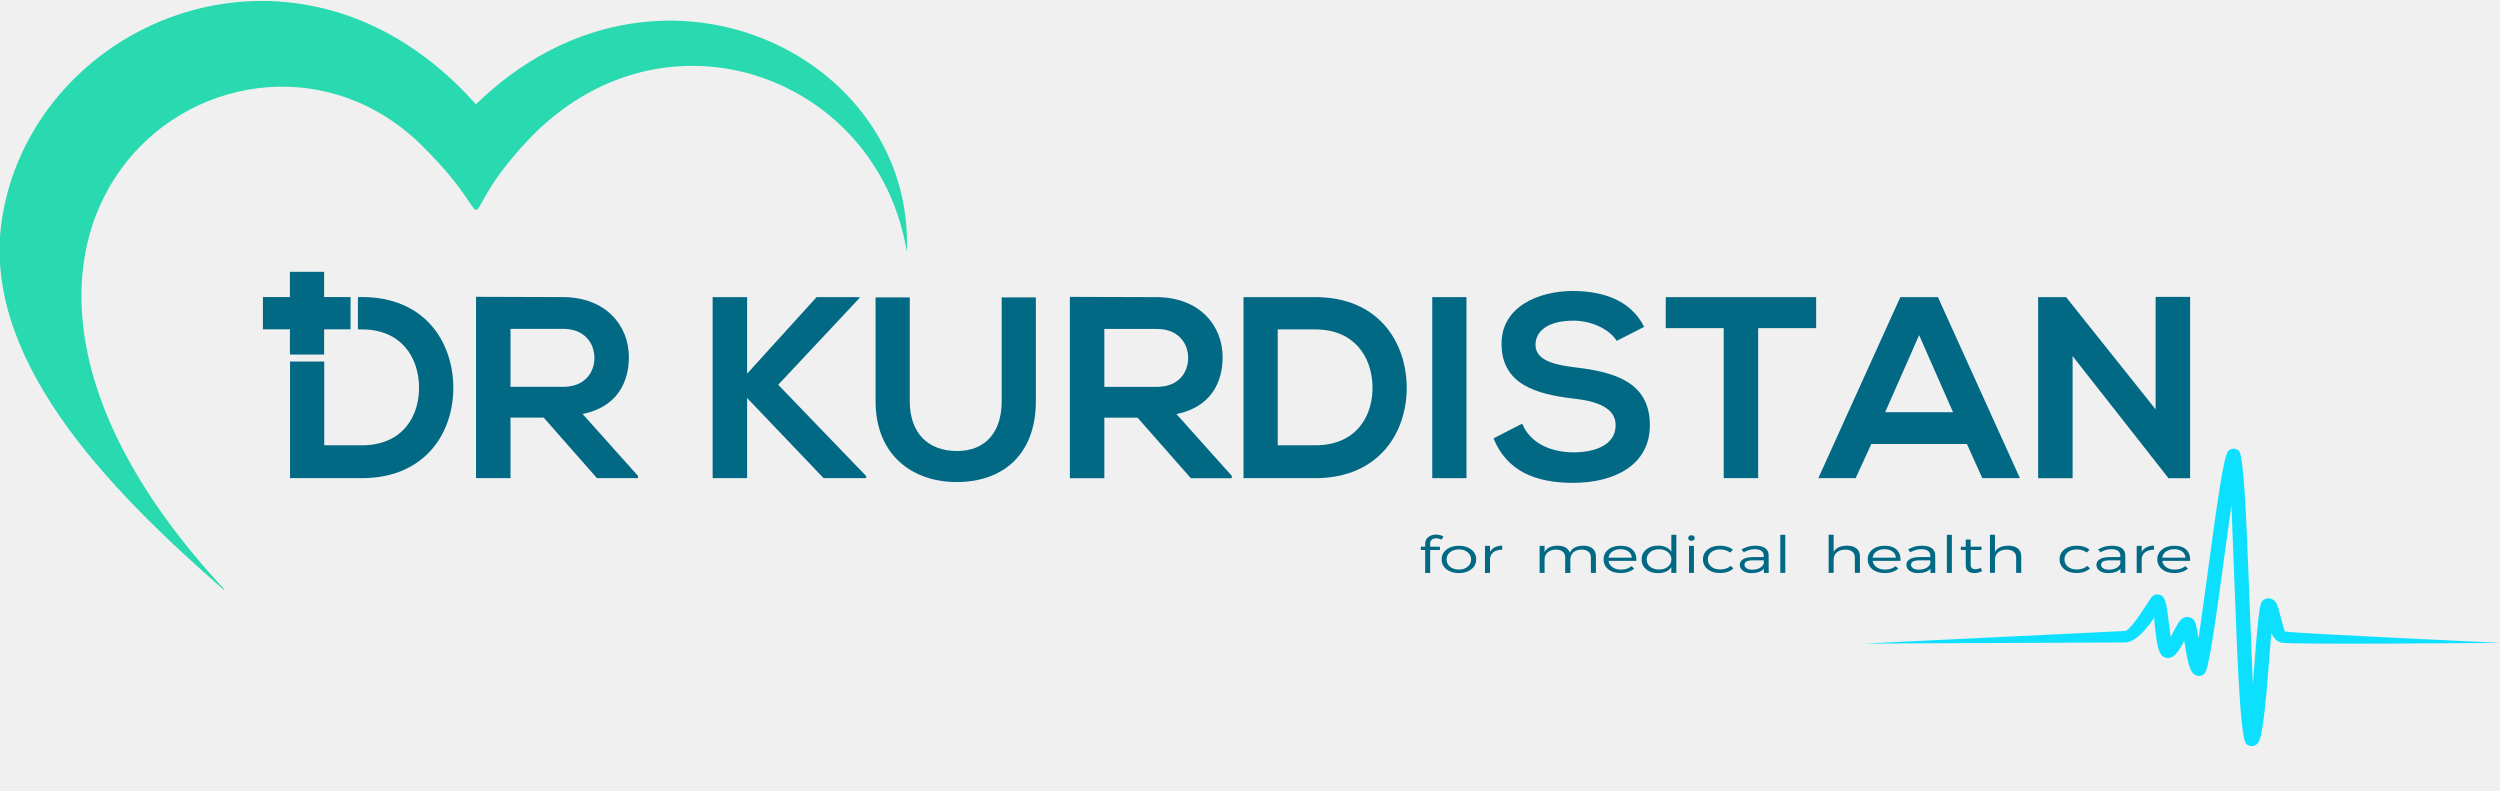
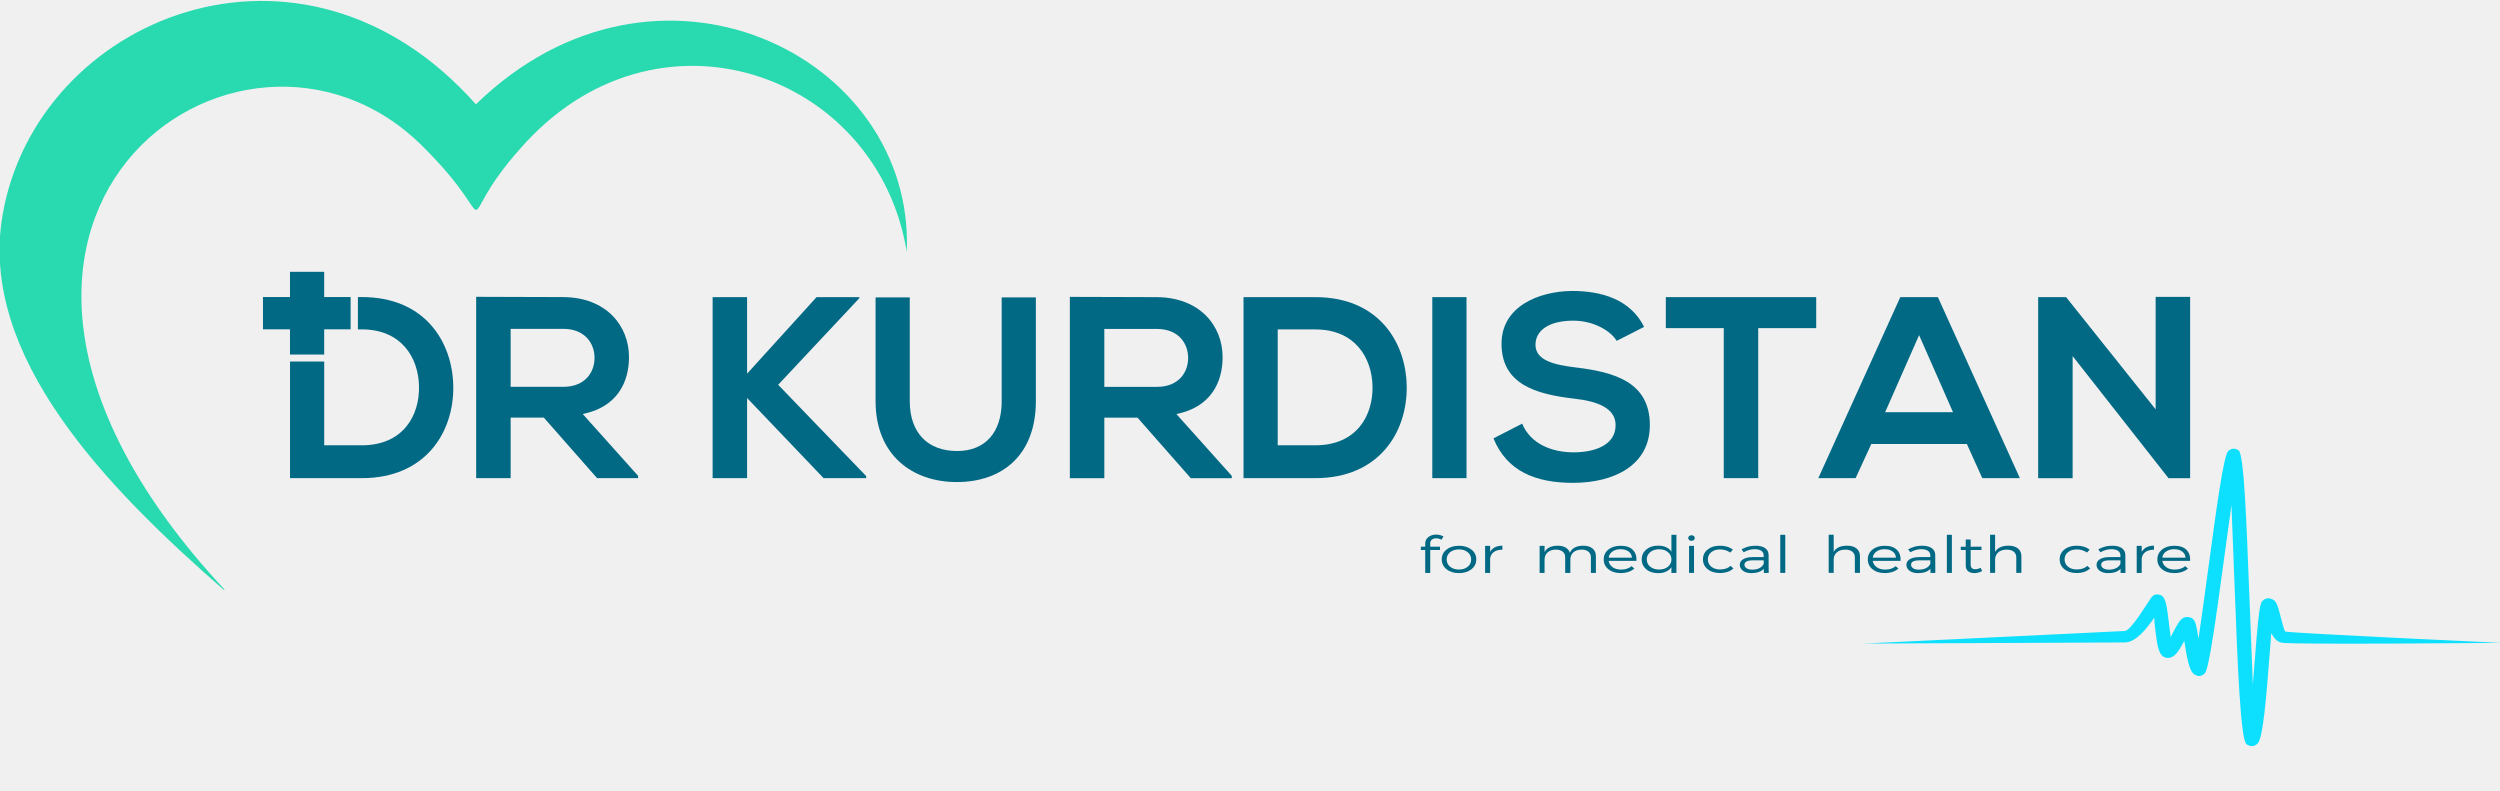
<svg xmlns="http://www.w3.org/2000/svg" width="193" height="61" viewBox="0 0 193 61" fill="none">
-   <g clip-path="url(#clip0_2369_49412)">
-     <path d="M36.742 8.054C23.274 -7.12 2.797 1.365 0.197 16.624C-1.666 27.493 8.243 37.651 17.277 45.536C17.301 45.533 17.323 45.53 17.347 45.527C-9.261 16.956 18.725 -2.711 32.671 11.337C39.208 17.814 34.519 17.787 40.172 11.466C50.623 -0.489 67.765 5.596 70.003 19.445C70.652 4.24 50.678 -5.523 36.742 8.054Z" fill="#29D9AF" />
-     <path d="M143.883 49.685L164.021 48.713C164.39 48.713 165.21 47.453 165.72 46.668C165.848 46.472 165.957 46.303 166.064 46.152V46.149C166.262 45.877 166.528 45.823 166.854 45.968L166.86 45.971C167.207 46.131 167.311 47.019 167.424 48C167.47 48.38 167.515 48.782 167.573 49.181L167.756 48.834L167.958 48.456C168.275 47.867 168.497 47.583 168.945 47.638H168.948C169.391 47.692 169.503 48.012 169.613 48.634C169.65 48.849 169.686 49.072 169.723 49.308C169.952 47.764 170.25 45.575 170.546 43.383C171.104 39.267 171.665 35.148 172.013 34.825L172.016 34.822C172.263 34.595 172.531 34.574 172.821 34.773L172.824 34.776H172.827C173.232 35.102 173.424 40.152 173.626 45.409C173.726 48.045 173.83 50.733 173.918 52.835C173.973 52.164 174.028 51.47 174.08 50.799C174.251 48.625 174.4 46.702 174.613 46.445H174.616C174.86 46.155 175.147 46.119 175.473 46.291C175.766 46.448 175.879 46.892 176.013 47.42C176.162 48.003 176.351 48.743 176.421 48.755C177.074 48.894 193.066 49.628 193.066 49.628C193.02 49.628 176.906 49.779 176.132 49.616C175.772 49.537 175.525 49.247 175.342 48.873C175.296 49.462 175.242 50.141 175.187 50.851C174.964 53.711 174.705 57.011 174.287 57.401C174.025 57.645 173.741 57.669 173.433 57.458C172.961 57.135 172.735 51.159 172.516 45.43C172.427 43.09 172.339 40.792 172.266 38.992C172.077 40.327 171.863 41.9 171.65 43.47C171.098 47.535 170.546 51.591 170.217 51.968L170.214 51.974C169.979 52.222 169.708 52.255 169.403 52.065C168.982 51.802 168.796 50.585 168.637 49.54L168.628 49.474L168.586 49.552C168.14 50.386 167.814 50.808 167.354 50.793C166.826 50.778 166.622 50.31 166.485 49.362C166.433 49.012 166.378 48.535 166.326 48.078C166.311 47.94 166.305 47.81 166.305 47.686C165.689 48.586 164.869 49.597 164.027 49.597L143.883 49.685Z" fill="#0DE0FE" />
-     <path d="M110.544 41.654C110.633 41.588 110.742 41.557 110.877 41.557C111.011 41.557 111.142 41.594 111.276 41.666L111.435 41.419C111.282 41.325 111.093 41.277 110.871 41.268C110.636 41.268 110.434 41.331 110.27 41.458C110.105 41.585 110.023 41.757 110.023 41.974V42.204H109.688V42.46H110.023V44.23H110.41V42.46H111.163V42.204H110.41V41.932C110.41 41.811 110.456 41.721 110.544 41.654Z" fill="#026985" />
-     <path d="M113.587 42.426C113.337 42.229 113.017 42.133 112.629 42.133C112.236 42.133 111.916 42.229 111.669 42.426C111.419 42.619 111.297 42.873 111.297 43.184C111.297 43.495 111.422 43.748 111.669 43.948C111.919 44.147 112.239 44.244 112.629 44.244C113.017 44.244 113.337 44.144 113.587 43.948C113.837 43.751 113.962 43.495 113.962 43.184C113.962 42.876 113.837 42.622 113.587 42.426ZM113.303 43.751C113.126 43.896 112.901 43.969 112.626 43.969C112.349 43.969 112.12 43.896 111.943 43.751C111.766 43.606 111.678 43.419 111.678 43.19C111.678 42.963 111.766 42.776 111.943 42.631C112.12 42.486 112.346 42.414 112.626 42.414C112.901 42.414 113.126 42.486 113.303 42.631C113.48 42.776 113.568 42.963 113.568 43.19C113.568 43.419 113.48 43.606 113.303 43.751Z" fill="#026985" />
-     <path d="M115.028 42.603V42.141H114.641V44.228H115.028V43.117C115.052 42.908 115.147 42.742 115.311 42.618C115.479 42.495 115.699 42.434 115.973 42.437V42.123C115.522 42.132 115.208 42.292 115.028 42.603Z" fill="#026985" />
+   <g clip-path="url(#clip0_109_16108)">
+     <path d="M36.74 8.054C23.272 -7.12 2.795 1.365 0.195 16.624C-1.668 27.493 8.241 37.651 17.275 45.536C17.299 45.533 17.321 45.53 17.345 45.527C-9.263 16.956 18.723 -2.711 32.669 11.337C39.206 17.814 34.517 17.787 40.17 11.466C50.622 -0.489 67.763 5.596 70.001 19.445C70.65 4.24 50.676 -5.523 36.74 8.054Z" fill="#29D9AF" />
+     <path d="M143.885 49.685L164.023 48.713C164.392 48.713 165.212 47.453 165.722 46.668C165.85 46.472 165.959 46.303 166.066 46.152V46.149C166.264 45.877 166.529 45.823 166.856 45.968L166.862 45.971C167.209 46.131 167.313 47.019 167.426 48C167.472 48.38 167.517 48.782 167.575 49.181L167.758 48.834L167.959 48.456C168.277 47.867 168.499 47.583 168.947 47.638H168.95C169.392 47.692 169.505 48.012 169.615 48.634C169.652 48.849 169.688 49.072 169.725 49.308C169.953 47.764 170.252 45.575 170.548 43.383C171.106 39.267 171.667 35.148 172.015 34.825L172.018 34.822C172.265 34.595 172.533 34.574 172.823 34.773L172.826 34.776H172.829C173.234 35.102 173.426 40.152 173.628 45.409C173.728 48.045 173.832 50.733 173.92 52.835C173.975 52.164 174.03 51.47 174.082 50.799C174.253 48.625 174.402 46.702 174.615 46.445H174.618C174.862 46.155 175.149 46.119 175.475 46.291C175.768 46.448 175.881 46.892 176.015 47.42C176.164 48.003 176.353 48.743 176.423 48.755C177.076 48.894 193.068 49.628 193.068 49.628C193.022 49.628 176.908 49.779 176.134 49.616C175.774 49.537 175.527 49.247 175.344 48.873C175.298 49.462 175.243 50.141 175.189 50.851C174.966 53.711 174.707 57.011 174.289 57.401C174.027 57.645 173.743 57.669 173.435 57.458C172.963 57.135 172.737 51.159 172.518 45.43C172.429 43.09 172.341 40.792 172.268 38.992C172.079 40.327 171.865 41.9 171.652 43.47C171.1 47.535 170.548 51.591 170.219 51.968L170.216 51.974C169.981 52.222 169.71 52.255 169.405 52.065C168.984 51.802 168.798 50.585 168.639 49.54L168.63 49.474L168.588 49.552C168.142 50.386 167.816 50.808 167.356 50.793C166.828 50.778 166.624 50.31 166.487 49.362C166.435 49.012 166.38 48.535 166.328 48.078C166.313 47.94 166.307 47.81 166.307 47.686C165.691 48.586 164.871 49.597 164.029 49.597L143.885 49.685Z" fill="#0DE0FE" />
+     <path d="M110.548 41.654C110.637 41.588 110.746 41.557 110.881 41.557C111.015 41.557 111.146 41.594 111.28 41.666L111.438 41.419C111.286 41.325 111.097 41.277 110.874 41.268C110.64 41.268 110.438 41.331 110.274 41.458C110.109 41.585 110.027 41.757 110.027 41.974V42.204H109.691V42.46H110.027V44.23H110.414V42.46H111.167V42.204H110.414V41.932C110.414 41.811 110.46 41.721 110.548 41.654Z" fill="#026985" />
+     <path d="M113.593 42.426C113.343 42.229 113.022 42.133 112.635 42.133C112.242 42.133 111.922 42.229 111.675 42.426C111.425 42.619 111.303 42.873 111.303 43.184C111.303 43.495 111.428 43.748 111.675 43.948C111.925 44.147 112.245 44.244 112.635 44.244C113.022 44.244 113.343 44.144 113.593 43.948C113.843 43.751 113.968 43.495 113.968 43.184C113.968 42.876 113.843 42.622 113.593 42.426ZM113.309 43.751C113.132 43.896 112.906 43.969 112.632 43.969C112.355 43.969 112.126 43.896 111.949 43.751C111.772 43.606 111.684 43.419 111.684 43.19C111.684 42.963 111.772 42.776 111.949 42.631C112.126 42.486 112.352 42.414 112.632 42.414C112.906 42.414 113.132 42.486 113.309 42.631C113.486 42.776 113.574 42.963 113.574 43.19C113.574 43.419 113.486 43.606 113.309 43.751Z" fill="#026985" />
+     <path d="M115.038 42.603V42.141H114.65V44.228H115.038V43.117C115.062 42.908 115.157 42.742 115.321 42.618C115.489 42.495 115.708 42.434 115.983 42.437V42.123C115.532 42.132 115.217 42.292 115.038 42.603Z" fill="#026985" />
    <path d="M122.232 42.127C121.698 42.133 121.35 42.314 121.192 42.673C121.137 42.498 121.027 42.365 120.863 42.269C120.698 42.175 120.494 42.127 120.247 42.127C119.75 42.133 119.414 42.296 119.24 42.613V42.142H118.859V44.229H119.24V43.202C119.24 42.975 119.317 42.791 119.472 42.649C119.628 42.511 119.838 42.435 120.103 42.429C120.335 42.429 120.515 42.48 120.64 42.586C120.768 42.692 120.832 42.837 120.832 43.024V44.229H121.231V43.202C121.231 42.975 121.308 42.791 121.457 42.649C121.607 42.511 121.82 42.435 122.088 42.429C122.317 42.429 122.494 42.48 122.622 42.586C122.75 42.692 122.817 42.837 122.817 43.024V44.229H123.204V42.939C123.204 42.686 123.119 42.489 122.945 42.344C122.774 42.199 122.536 42.127 122.232 42.127Z" fill="#026985" />
-     <path d="M126.038 42.444C125.827 42.233 125.513 42.13 125.099 42.133C124.715 42.133 124.401 42.23 124.16 42.426C123.916 42.622 123.797 42.876 123.797 43.187C123.797 43.498 123.919 43.752 124.16 43.948C124.404 44.144 124.715 44.241 125.099 44.241C125.544 44.241 125.901 44.123 126.163 43.89L125.946 43.709C125.739 43.884 125.468 43.972 125.135 43.972C124.876 43.972 124.66 43.911 124.489 43.791C124.315 43.67 124.212 43.507 124.178 43.301H126.328C126.346 42.939 126.251 42.652 126.038 42.444ZM124.178 43.054C124.205 42.855 124.303 42.695 124.471 42.577C124.638 42.459 124.849 42.399 125.099 42.399C125.355 42.399 125.559 42.459 125.718 42.577C125.876 42.695 125.962 42.855 125.974 43.054H124.178Z" fill="#026985" />
-     <path d="M129.027 42.588C128.93 42.44 128.792 42.322 128.613 42.243C128.436 42.162 128.228 42.123 128 42.123C127.628 42.123 127.323 42.222 127.088 42.419C126.853 42.618 126.734 42.871 126.734 43.185C126.734 43.5 126.853 43.753 127.088 43.953C127.323 44.152 127.628 44.248 128.006 44.248C128.238 44.248 128.442 44.209 128.616 44.128C128.792 44.046 128.93 43.931 129.027 43.783V44.23H129.414V41.289H129.027V42.588ZM128.762 43.75C128.585 43.895 128.356 43.968 128.079 43.968C127.802 43.968 127.573 43.895 127.393 43.75C127.216 43.605 127.125 43.418 127.125 43.191C127.125 42.962 127.213 42.772 127.393 42.624C127.57 42.476 127.798 42.403 128.079 42.403C128.356 42.403 128.585 42.479 128.762 42.624C128.939 42.772 129.03 42.962 129.03 43.191C129.027 43.418 128.939 43.605 128.762 43.75Z" fill="#026985" />
-     <path d="M130.581 41.322C130.508 41.322 130.447 41.343 130.398 41.383C130.353 41.422 130.328 41.473 130.328 41.537C130.328 41.6 130.353 41.651 130.398 41.691C130.444 41.73 130.505 41.751 130.581 41.751C130.654 41.751 130.715 41.73 130.764 41.691C130.81 41.651 130.834 41.6 130.834 41.537C130.834 41.473 130.81 41.422 130.764 41.383C130.715 41.343 130.657 41.322 130.581 41.322Z" fill="#026985" />
-     <path d="M130.772 42.141H130.391V44.227H130.772V42.141Z" fill="#026985" />
+     <path d="M126.048 42.444C125.837 42.233 125.523 42.13 125.109 42.133C124.724 42.133 124.41 42.23 124.169 42.426C123.926 42.622 123.807 42.876 123.807 43.187C123.807 43.498 123.929 43.752 124.169 43.948C124.413 44.144 124.724 44.241 125.109 44.241C125.554 44.241 125.91 44.123 126.173 43.89L125.956 43.709C125.749 43.884 125.477 43.972 125.145 43.972C124.886 43.972 124.67 43.911 124.499 43.791C124.325 43.67 124.221 43.507 124.188 43.301H126.337C126.356 42.939 126.261 42.652 126.048 42.444ZM124.188 43.054C124.215 42.855 124.313 42.695 124.48 42.577C124.648 42.459 124.859 42.399 125.109 42.399C125.365 42.399 125.569 42.459 125.727 42.577C125.886 42.695 125.971 42.855 125.984 43.054H124.188Z" fill="#026985" />
+     <path d="M129.033 42.588C128.936 42.44 128.798 42.322 128.618 42.243C128.442 42.162 128.234 42.123 128.006 42.123C127.634 42.123 127.329 42.222 127.094 42.419C126.859 42.618 126.74 42.871 126.74 43.185C126.74 43.5 126.859 43.753 127.094 43.953C127.329 44.152 127.634 44.248 128.012 44.248C128.243 44.248 128.448 44.209 128.621 44.128C128.798 44.046 128.936 43.931 129.033 43.783V44.23H129.42V41.289H129.033V42.588ZM128.768 43.75C128.591 43.895 128.362 43.968 128.085 43.968C127.807 43.968 127.579 43.895 127.399 43.75C127.222 43.605 127.131 43.418 127.131 43.191C127.131 42.962 127.219 42.772 127.399 42.624C127.576 42.476 127.804 42.403 128.085 42.403C128.362 42.403 128.591 42.479 128.768 42.624C128.945 42.772 129.036 42.962 129.036 43.191C129.033 43.418 128.945 43.605 128.768 43.75Z" fill="#026985" />
+     <path d="M130.585 41.322C130.512 41.322 130.451 41.343 130.402 41.383C130.356 41.422 130.332 41.473 130.332 41.537C130.332 41.6 130.356 41.651 130.402 41.691C130.448 41.73 130.509 41.751 130.585 41.751C130.658 41.751 130.719 41.73 130.768 41.691C130.814 41.651 130.838 41.6 130.838 41.537C130.838 41.473 130.814 41.422 130.768 41.383C130.719 41.343 130.661 41.322 130.585 41.322Z" fill="#026985" />
+     <path d="M130.778 42.141H130.396V44.227H130.778V42.141Z" fill="#026985" />
    <path d="M132.783 43.962C132.508 43.962 132.283 43.889 132.109 43.745C131.935 43.6 131.847 43.412 131.847 43.186C131.847 42.959 131.932 42.772 132.109 42.63C132.283 42.488 132.508 42.416 132.783 42.416C133.091 42.416 133.356 42.497 133.569 42.657L133.78 42.437C133.521 42.229 133.185 42.126 132.771 42.129C132.386 42.129 132.072 42.226 131.832 42.422C131.588 42.618 131.469 42.872 131.469 43.183C131.469 43.494 131.591 43.748 131.832 43.944C132.072 44.14 132.386 44.237 132.771 44.237C133.222 44.237 133.573 44.116 133.823 43.877L133.6 43.687C133.402 43.871 133.13 43.962 132.783 43.962Z" fill="#026985" />
-     <path d="M136.273 42.319C136.096 42.192 135.849 42.129 135.526 42.129C135.316 42.129 135.13 42.153 134.971 42.195C134.813 42.241 134.639 42.31 134.45 42.407L134.614 42.636C134.901 42.476 135.178 42.398 135.45 42.398C135.681 42.398 135.855 42.44 135.977 42.525C136.096 42.609 136.157 42.73 136.157 42.881V43.008H135.294C134.989 43.011 134.748 43.065 134.575 43.171C134.401 43.276 134.312 43.421 134.312 43.606C134.312 43.79 134.395 43.941 134.559 44.065C134.724 44.185 134.941 44.246 135.206 44.246C135.636 44.246 135.959 44.134 136.169 43.911V44.228H136.544L136.538 42.851C136.538 42.624 136.45 42.446 136.273 42.319ZM136.163 43.509C136.111 43.651 136.008 43.766 135.849 43.85C135.691 43.935 135.499 43.977 135.276 43.977C135.093 43.977 134.947 43.941 134.837 43.871C134.73 43.802 134.675 43.708 134.675 43.593C134.675 43.37 134.898 43.258 135.34 43.258H136.163V43.509Z" fill="#026985" />
-     <path d="M137.825 41.287H137.438V44.228H137.825V41.287Z" fill="#026985" />
-     <path d="M142.587 42.126C142.077 42.132 141.736 42.292 141.559 42.606V41.283H141.172V44.224H141.559V43.198C141.559 42.971 141.638 42.787 141.797 42.645C141.955 42.506 142.175 42.434 142.452 42.431C142.684 42.431 142.864 42.482 142.995 42.588C143.126 42.694 143.193 42.835 143.193 43.02V44.224H143.587V42.935C143.587 42.681 143.498 42.485 143.321 42.34C143.145 42.198 142.901 42.126 142.587 42.126Z" fill="#026985" />
-     <path d="M146.429 42.444C146.218 42.233 145.904 42.13 145.489 42.133C145.105 42.133 144.791 42.23 144.55 42.426C144.306 42.622 144.188 42.876 144.188 43.187C144.188 43.498 144.309 43.752 144.55 43.948C144.794 44.144 145.105 44.241 145.489 44.241C145.935 44.241 146.291 44.123 146.554 43.89L146.337 43.709C146.13 43.884 145.858 43.972 145.526 43.972C145.267 43.972 145.05 43.911 144.88 43.791C144.706 43.67 144.602 43.507 144.569 43.301H146.718C146.736 42.939 146.642 42.652 146.429 42.444ZM144.566 43.054C144.593 42.855 144.691 42.695 144.858 42.577C145.026 42.459 145.236 42.399 145.486 42.399C145.742 42.399 145.947 42.459 146.105 42.577C146.264 42.695 146.349 42.855 146.361 43.054H144.566Z" fill="#026985" />
-     <path d="M149.132 42.319C148.956 42.192 148.709 42.129 148.385 42.129C148.175 42.129 147.989 42.153 147.83 42.195C147.672 42.241 147.498 42.31 147.309 42.407L147.474 42.636C147.76 42.476 148.038 42.398 148.309 42.398C148.541 42.398 148.715 42.44 148.837 42.525C148.956 42.609 149.016 42.73 149.016 42.881V43.008H148.154C147.849 43.011 147.608 43.065 147.434 43.171C147.26 43.276 147.172 43.421 147.172 43.606C147.172 43.79 147.254 43.941 147.419 44.065C147.583 44.185 147.8 44.246 148.065 44.246C148.495 44.246 148.818 44.134 149.029 43.911V44.228H149.404L149.398 42.851C149.398 42.624 149.309 42.446 149.132 42.319ZM149.02 43.509C148.968 43.651 148.864 43.766 148.705 43.85C148.547 43.935 148.355 43.977 148.132 43.977C147.949 43.977 147.803 43.941 147.693 43.871C147.587 43.802 147.532 43.708 147.532 43.593C147.532 43.37 147.754 43.258 148.196 43.258H149.02V43.509Z" fill="#026985" />
+     <path d="M136.271 42.319C136.094 42.192 135.847 42.129 135.524 42.129C135.314 42.129 135.128 42.153 134.969 42.195C134.811 42.241 134.637 42.31 134.448 42.407L134.612 42.636C134.899 42.476 135.176 42.398 135.448 42.398C135.68 42.398 135.853 42.44 135.975 42.525C136.094 42.609 136.155 42.73 136.155 42.881V43.008H135.292C134.987 43.011 134.747 43.065 134.573 43.171C134.399 43.276 134.311 43.421 134.311 43.606C134.311 43.79 134.393 43.941 134.558 44.065C134.722 44.185 134.939 44.246 135.204 44.246C135.634 44.246 135.957 44.134 136.167 43.911V44.228H136.542L136.536 42.851C136.536 42.624 136.448 42.446 136.271 42.319ZM136.161 43.509C136.109 43.651 136.006 43.766 135.847 43.85C135.689 43.935 135.497 43.977 135.274 43.977C135.091 43.977 134.945 43.941 134.835 43.871C134.728 43.802 134.673 43.708 134.673 43.593C134.673 43.37 134.896 43.258 135.338 43.258H136.161V43.509Z" fill="#026985" />
+     <path d="M137.823 41.287H137.436V44.228H137.823V41.287Z" fill="#026985" />
+     <path d="M142.589 42.126C142.079 42.132 141.738 42.292 141.561 42.606V41.283H141.174V44.224H141.561V43.198C141.561 42.971 141.64 42.787 141.799 42.645C141.957 42.506 142.177 42.434 142.454 42.431C142.686 42.431 142.866 42.482 142.997 42.588C143.128 42.694 143.195 42.835 143.195 43.02V44.224H143.589V42.935C143.589 42.681 143.5 42.485 143.323 42.34C143.147 42.198 142.903 42.126 142.589 42.126Z" fill="#026985" />
+     <path d="M146.436 42.444C146.226 42.233 145.912 42.13 145.497 42.133C145.113 42.133 144.799 42.23 144.558 42.426C144.314 42.622 144.195 42.876 144.195 43.187C144.195 43.498 144.317 43.752 144.558 43.948C144.802 44.144 145.113 44.241 145.497 44.241C145.942 44.241 146.299 44.123 146.561 43.89L146.345 43.709C146.138 43.884 145.866 43.972 145.534 43.972C145.275 43.972 145.058 43.911 144.887 43.791C144.714 43.67 144.61 43.507 144.576 43.301H146.726C146.744 42.939 146.65 42.652 146.436 42.444ZM144.573 43.054C144.601 42.855 144.698 42.695 144.866 42.577C145.034 42.459 145.244 42.399 145.494 42.399C145.75 42.399 145.955 42.459 146.113 42.577C146.272 42.695 146.357 42.855 146.369 43.054H144.573Z" fill="#026985" />
+     <path d="M149.134 42.319C148.957 42.192 148.711 42.129 148.387 42.129C148.177 42.129 147.991 42.153 147.832 42.195C147.674 42.241 147.5 42.31 147.311 42.407L147.476 42.636C147.762 42.476 148.04 42.398 148.311 42.398C148.543 42.398 148.717 42.44 148.839 42.525C148.957 42.609 149.018 42.73 149.018 42.881V43.008H148.156C147.851 43.011 147.61 43.065 147.436 43.171C147.262 43.276 147.174 43.421 147.174 43.606C147.174 43.79 147.256 43.941 147.421 44.065C147.585 44.185 147.802 44.246 148.067 44.246C148.497 44.246 148.82 44.134 149.031 43.911V44.228H149.406L149.4 42.851C149.4 42.624 149.311 42.446 149.134 42.319ZM149.022 43.509C148.97 43.651 148.866 43.766 148.707 43.85C148.549 43.935 148.357 43.977 148.134 43.977C147.951 43.977 147.805 43.941 147.695 43.871C147.588 43.802 147.534 43.708 147.534 43.593C147.534 43.37 147.756 43.258 148.198 43.258H149.022V43.509Z" fill="#026985" />
    <path d="M150.684 41.287H150.297V44.228H150.684V41.287Z" fill="#026985" />
-     <path d="M152.491 43.943C152.256 43.943 152.137 43.825 152.137 43.593V42.458H152.973V42.201L152.137 42.207V41.654H151.756V42.207H151.375V42.461H151.756V43.65C151.756 43.85 151.817 43.998 151.939 44.097C152.061 44.197 152.223 44.245 152.427 44.245C152.634 44.242 152.832 44.188 153.021 44.085L152.909 43.832C152.771 43.907 152.631 43.943 152.491 43.943Z" fill="#026985" />
-     <path d="M155.04 42.126C154.531 42.132 154.189 42.292 154.012 42.606V41.283H153.625V44.224H154.012V43.198C154.012 42.971 154.091 42.787 154.25 42.645C154.409 42.506 154.628 42.434 154.906 42.431C155.137 42.431 155.317 42.482 155.448 42.588C155.579 42.694 155.646 42.835 155.646 43.02V44.224H156.04V42.935C156.04 42.681 155.951 42.485 155.775 42.34C155.598 42.198 155.354 42.126 155.04 42.126Z" fill="#026985" />
-     <path d="M160.314 43.962C160.04 43.962 159.814 43.889 159.64 43.745C159.466 43.6 159.378 43.412 159.378 43.186C159.378 42.959 159.463 42.772 159.64 42.63C159.814 42.488 160.04 42.416 160.314 42.416C160.622 42.416 160.887 42.497 161.101 42.657L161.311 42.437C161.052 42.229 160.717 42.126 160.302 42.129C159.918 42.129 159.604 42.226 159.363 42.422C159.119 42.618 159 42.872 159 43.183C159 43.494 159.122 43.748 159.363 43.944C159.607 44.14 159.918 44.237 160.302 44.237C160.753 44.237 161.104 44.116 161.354 43.877L161.131 43.687C160.936 43.871 160.662 43.962 160.314 43.962Z" fill="#026985" />
-     <path d="M163.804 42.319C163.627 42.192 163.38 42.129 163.057 42.129C162.847 42.129 162.661 42.153 162.502 42.195C162.344 42.241 162.17 42.31 161.981 42.407L162.146 42.636C162.432 42.476 162.71 42.398 162.981 42.398C163.213 42.398 163.387 42.44 163.508 42.525C163.627 42.609 163.688 42.73 163.688 42.881V43.008H162.826C162.521 43.011 162.28 43.065 162.106 43.171C161.932 43.276 161.844 43.421 161.844 43.606C161.844 43.79 161.926 43.941 162.091 44.065C162.255 44.185 162.472 44.246 162.737 44.246C163.167 44.246 163.49 44.134 163.701 43.911V44.228H164.076L164.069 42.851C164.066 42.624 163.978 42.446 163.804 42.319ZM163.691 43.509C163.64 43.651 163.536 43.766 163.377 43.85C163.219 43.935 163.027 43.977 162.804 43.977C162.621 43.977 162.475 43.941 162.365 43.871C162.258 43.802 162.204 43.708 162.204 43.593C162.204 43.37 162.426 43.258 162.868 43.258H163.691V43.509Z" fill="#026985" />
+     <path d="M152.489 43.943C152.254 43.943 152.135 43.825 152.135 43.593V42.458H152.971V42.201L152.135 42.207V41.654H151.754V42.207H151.373V42.461H151.754V43.65C151.754 43.85 151.815 43.998 151.937 44.097C152.059 44.197 152.221 44.245 152.425 44.245C152.632 44.242 152.83 44.188 153.019 44.085L152.907 43.832C152.769 43.907 152.629 43.943 152.489 43.943Z" fill="#026985" />
+     <path d="M155.049 42.126C154.54 42.132 154.199 42.292 154.022 42.606V41.283H153.635V44.224H154.022V43.198C154.022 42.971 154.101 42.787 154.26 42.645C154.418 42.506 154.638 42.434 154.915 42.431C155.147 42.431 155.327 42.482 155.458 42.588C155.589 42.694 155.656 42.835 155.656 43.02V44.224H156.05V42.935C156.05 42.681 155.961 42.485 155.784 42.34C155.607 42.198 155.364 42.126 155.049 42.126Z" fill="#026985" />
+     <path d="M160.322 43.962C160.048 43.962 159.822 43.889 159.648 43.745C159.474 43.6 159.386 43.412 159.386 43.186C159.386 42.959 159.471 42.772 159.648 42.63C159.822 42.488 160.048 42.416 160.322 42.416C160.63 42.416 160.895 42.497 161.109 42.657L161.319 42.437C161.06 42.229 160.724 42.126 160.31 42.129C159.926 42.129 159.612 42.226 159.371 42.422C159.127 42.618 159.008 42.872 159.008 43.183C159.008 43.494 159.13 43.748 159.371 43.944C159.615 44.14 159.926 44.237 160.31 44.237C160.761 44.237 161.112 44.116 161.362 43.877L161.139 43.687C160.944 43.871 160.67 43.962 160.322 43.962Z" fill="#026985" />
+     <path d="M163.812 42.319C163.635 42.192 163.388 42.129 163.065 42.129C162.855 42.129 162.669 42.153 162.51 42.195C162.352 42.241 162.178 42.31 161.989 42.407L162.153 42.636C162.44 42.476 162.717 42.398 162.989 42.398C163.221 42.398 163.394 42.44 163.516 42.525C163.635 42.609 163.696 42.73 163.696 42.881V43.008H162.833C162.528 43.011 162.288 43.065 162.114 43.171C161.94 43.276 161.852 43.421 161.852 43.606C161.852 43.79 161.934 43.941 162.099 44.065C162.263 44.185 162.48 44.246 162.745 44.246C163.175 44.246 163.498 44.134 163.708 43.911V44.228H164.083L164.077 42.851C164.074 42.624 163.986 42.446 163.812 42.319ZM163.699 43.509C163.647 43.651 163.544 43.766 163.385 43.85C163.227 43.935 163.035 43.977 162.812 43.977C162.629 43.977 162.483 43.941 162.373 43.871C162.266 43.802 162.211 43.708 162.211 43.593C162.211 43.37 162.434 43.258 162.876 43.258H163.699V43.509Z" fill="#026985" />
    <path d="M165.34 42.603V42.141H164.953V44.228H165.34V43.117C165.365 42.908 165.459 42.742 165.624 42.618C165.792 42.495 166.011 42.434 166.286 42.437V42.123C165.834 42.132 165.52 42.292 165.34 42.603Z" fill="#026985" />
-     <path d="M168.788 42.444C168.578 42.233 168.263 42.13 167.849 42.133C167.465 42.133 167.151 42.23 166.91 42.426C166.666 42.622 166.547 42.876 166.547 43.187C166.547 43.498 166.669 43.752 166.91 43.948C167.151 44.144 167.465 44.241 167.849 44.241C168.294 44.241 168.651 44.123 168.913 43.89L168.696 43.709C168.489 43.884 168.218 43.972 167.885 43.972C167.626 43.972 167.41 43.911 167.239 43.791C167.065 43.67 166.962 43.507 166.928 43.301H169.078C169.096 42.939 168.998 42.652 168.788 42.444ZM166.925 43.054C166.952 42.855 167.05 42.695 167.218 42.577C167.385 42.459 167.596 42.399 167.846 42.399C168.102 42.399 168.306 42.459 168.465 42.577C168.623 42.695 168.709 42.855 168.721 43.054H166.925Z" fill="#026985" />
-     <path d="M66.346 23.016V22.938H63.041L57.677 28.847V22.938H55.016V36.913H57.677V30.726L63.583 36.913H66.87V36.753L60.077 29.705L66.346 23.016Z" fill="#026985" />
+     <path d="M168.79 42.444C168.579 42.233 168.265 42.13 167.851 42.133C167.467 42.133 167.153 42.23 166.912 42.426C166.668 42.622 166.549 42.876 166.549 43.187C166.549 43.498 166.671 43.752 166.912 43.948C167.153 44.144 167.467 44.241 167.851 44.241C168.296 44.241 168.653 44.123 168.915 43.89L168.698 43.709C168.491 43.884 168.22 43.972 167.887 43.972C167.628 43.972 167.412 43.911 167.241 43.791C167.067 43.67 166.963 43.507 166.93 43.301H169.079C169.098 42.939 169 42.652 168.79 42.444ZM166.927 43.054C166.954 42.855 167.052 42.695 167.22 42.577C167.387 42.459 167.598 42.399 167.848 42.399C168.104 42.399 168.308 42.459 168.467 42.577C168.625 42.695 168.711 42.855 168.723 43.054H166.927Z" fill="#026985" />
+     <path d="M66.344 23.016V22.938H63.039L57.675 28.847V22.938H55.014V36.913H57.675V30.726L63.581 36.913H66.868V36.753L60.075 29.705L66.344 23.016Z" fill="#026985" />
    <path d="M77.332 30.965C77.332 33.359 76.082 34.818 73.884 34.818C71.686 34.818 70.234 33.48 70.234 30.965V22.959H67.594V30.965C67.594 35.177 70.475 37.215 73.862 37.215C77.411 37.215 79.969 35.099 79.969 30.965V22.959H77.329V30.965H77.332Z" fill="#026985" />
-     <path d="M94.387 27.572C94.387 25.156 92.634 22.96 89.308 22.939C87.07 22.939 84.832 22.918 82.594 22.918V36.915H85.255V32.243H87.817L91.93 36.915H95.094V36.737L90.82 31.965C93.503 31.425 94.387 29.489 94.387 27.572ZM85.255 29.866V25.394H89.308C90.981 25.394 91.725 26.512 91.725 27.629C91.725 28.746 91 29.866 89.308 29.866H85.255Z" fill="#026985" />
+     <path d="M94.385 27.572C94.385 25.156 92.632 22.96 89.306 22.939C87.068 22.939 84.83 22.918 82.592 22.918V36.915H85.254V32.243H87.815L91.928 36.915H95.093V36.737L90.818 31.965C93.501 31.425 94.385 29.489 94.385 27.572ZM85.254 29.866V25.394H89.306C90.98 25.394 91.724 26.512 91.724 27.629C91.724 28.746 90.998 29.866 89.306 29.866H85.254Z" fill="#026985" />
    <path d="M101.543 22.938C99.808 22.938 97.732 22.938 96 22.938V36.913C97.735 36.913 99.811 36.913 101.543 36.913C106.482 36.913 108.659 33.338 108.598 29.805C108.537 26.353 106.382 22.938 101.543 22.938ZM101.543 34.377H98.64V25.432H101.543C104.607 25.432 105.897 27.609 105.958 29.783C106.019 32.06 104.748 34.377 101.543 34.377Z" fill="#026985" />
-     <path d="M113.211 22.938H110.57V36.913H113.211V22.938Z" fill="#026985" />
-     <path d="M127.371 32.822C127.371 29.488 124.63 28.73 121.688 28.371C119.995 28.171 118.541 27.83 118.541 26.613C118.541 25.574 119.489 24.756 121.465 24.756C122.996 24.756 124.328 25.514 124.81 26.314L126.926 25.236C125.859 23.08 123.581 22.461 121.383 22.461C118.782 22.482 115.919 23.66 115.919 26.535C115.919 29.669 118.581 30.427 121.462 30.768C123.337 30.968 124.727 31.508 124.727 32.825C124.727 34.341 123.154 34.921 121.483 34.921C119.77 34.921 118.139 34.241 117.513 32.704L115.297 33.843C116.346 36.397 118.562 37.276 121.447 37.276C124.587 37.273 127.371 35.935 127.371 32.822Z" fill="#026985" />
-     <path d="M128.594 25.332H133.07V36.913H135.731V25.332H140.207V22.938C136.116 22.938 132.667 22.938 128.597 22.938V25.332H128.594Z" fill="#026985" />
-     <path d="M149.607 22.938H146.705L140.375 36.913H143.256L144.467 34.277H151.845L153.034 36.913H155.937L149.607 22.938ZM145.534 31.822L148.156 25.873L150.775 31.822H145.534Z" fill="#026985" />
-     <path d="M166.414 22.918V31.603L159.502 22.939H157.344V36.915H160.005V27.49L167.424 36.936V36.915H169.076V22.918H166.414Z" fill="#026985" />
-     <path d="M27.934 22.932C27.836 22.932 27.729 22.932 27.632 22.932V25.429H27.934C30.998 25.429 32.291 27.606 32.349 29.784C32.41 32.06 31.138 34.377 27.934 34.377H25.031V27.908H22.391V36.913C24.125 36.913 26.202 36.913 27.937 36.913C32.876 36.913 35.056 33.338 34.995 29.802C34.931 26.347 32.772 22.932 27.934 22.932Z" fill="#026985" />
-     <path d="M48.55 27.568C48.55 25.152 46.796 22.953 43.467 22.935C41.229 22.935 38.991 22.914 36.75 22.914V36.914H39.412V32.239H41.973L46.086 36.914H49.251V36.736L44.976 31.961C47.659 31.421 48.55 29.485 48.55 27.568ZM39.412 29.863V25.387H43.467C45.141 25.387 45.888 26.505 45.888 27.625C45.888 28.742 45.162 29.863 43.467 29.863H39.412Z" fill="#026985" />
-     <path d="M22.382 27.371H25.023V25.424H27.062V22.932H25.023V20.984H22.382V22.932H20.297V25.424H22.382V27.371Z" fill="#026985" />
+     <path d="M113.215 22.938H110.574V36.913H113.215V22.938Z" fill="#026985" />
+     <path d="M127.369 32.822C127.369 29.488 124.628 28.73 121.686 28.371C119.993 28.171 118.539 27.83 118.539 26.613C118.539 25.574 119.487 24.756 121.463 24.756C122.994 24.756 124.326 25.514 124.808 26.314L126.924 25.236C125.857 23.08 123.579 22.461 121.381 22.461C118.78 22.482 115.917 23.66 115.917 26.535C115.917 29.669 118.579 30.427 121.46 30.768C123.335 30.968 124.725 31.508 124.725 32.825C124.725 34.341 123.152 34.921 121.481 34.921C119.768 34.921 118.137 34.241 117.512 32.704L115.295 33.843C116.344 36.397 118.56 37.276 121.445 37.276C124.585 37.273 127.369 35.935 127.369 32.822Z" fill="#026985" />
+     <path d="M128.598 25.332H133.074V36.913H135.735V25.332H140.211V22.938C136.119 22.938 132.671 22.938 128.601 22.938V25.332H128.598Z" fill="#026985" />
+     <path d="M149.605 22.938H146.703L140.373 36.913H143.254L144.465 34.277H151.843L153.032 36.913H155.935L149.605 22.938ZM145.532 31.822L148.154 25.873L150.773 31.822H145.532Z" fill="#026985" />
+     <path d="M166.416 22.918V31.603L159.504 22.939H157.346V36.915H160.007V27.49L167.426 36.936V36.915H169.078V22.918H166.416Z" fill="#026985" />
+     <path d="M27.932 22.932C27.834 22.932 27.727 22.932 27.63 22.932V25.429H27.932C30.996 25.429 32.289 27.606 32.347 29.784C32.408 32.06 31.136 34.377 27.932 34.377H25.029V27.908H22.389V36.913C24.123 36.913 26.2 36.913 27.935 36.913C32.874 36.913 35.054 33.338 34.993 29.802C34.929 26.347 32.77 22.932 27.932 22.932Z" fill="#026985" />
+     <path d="M48.559 27.568C48.559 25.152 46.806 22.953 43.477 22.935C41.239 22.935 39.001 22.914 36.76 22.914V36.914H39.422V32.239H41.983L46.096 36.914H49.261V36.736L44.986 31.961C47.669 31.421 48.559 29.485 48.559 27.568ZM39.422 29.863V25.387H43.477C45.151 25.387 45.898 26.505 45.898 27.625C45.898 28.742 45.172 29.863 43.477 29.863H39.422Z" fill="#026985" />
+     <path d="M22.386 27.371H25.027V25.424H27.067V22.932H25.027V20.984H22.386V22.932H20.301V25.424H22.386V27.371Z" fill="#026985" />
  </g>
  <defs>
-     <clipPath id="clip0_2369_49412">
+     <clipPath id="clip0_109_16108">
      <rect width="193" height="61" fill="white" />
    </clipPath>
  </defs>
</svg>
